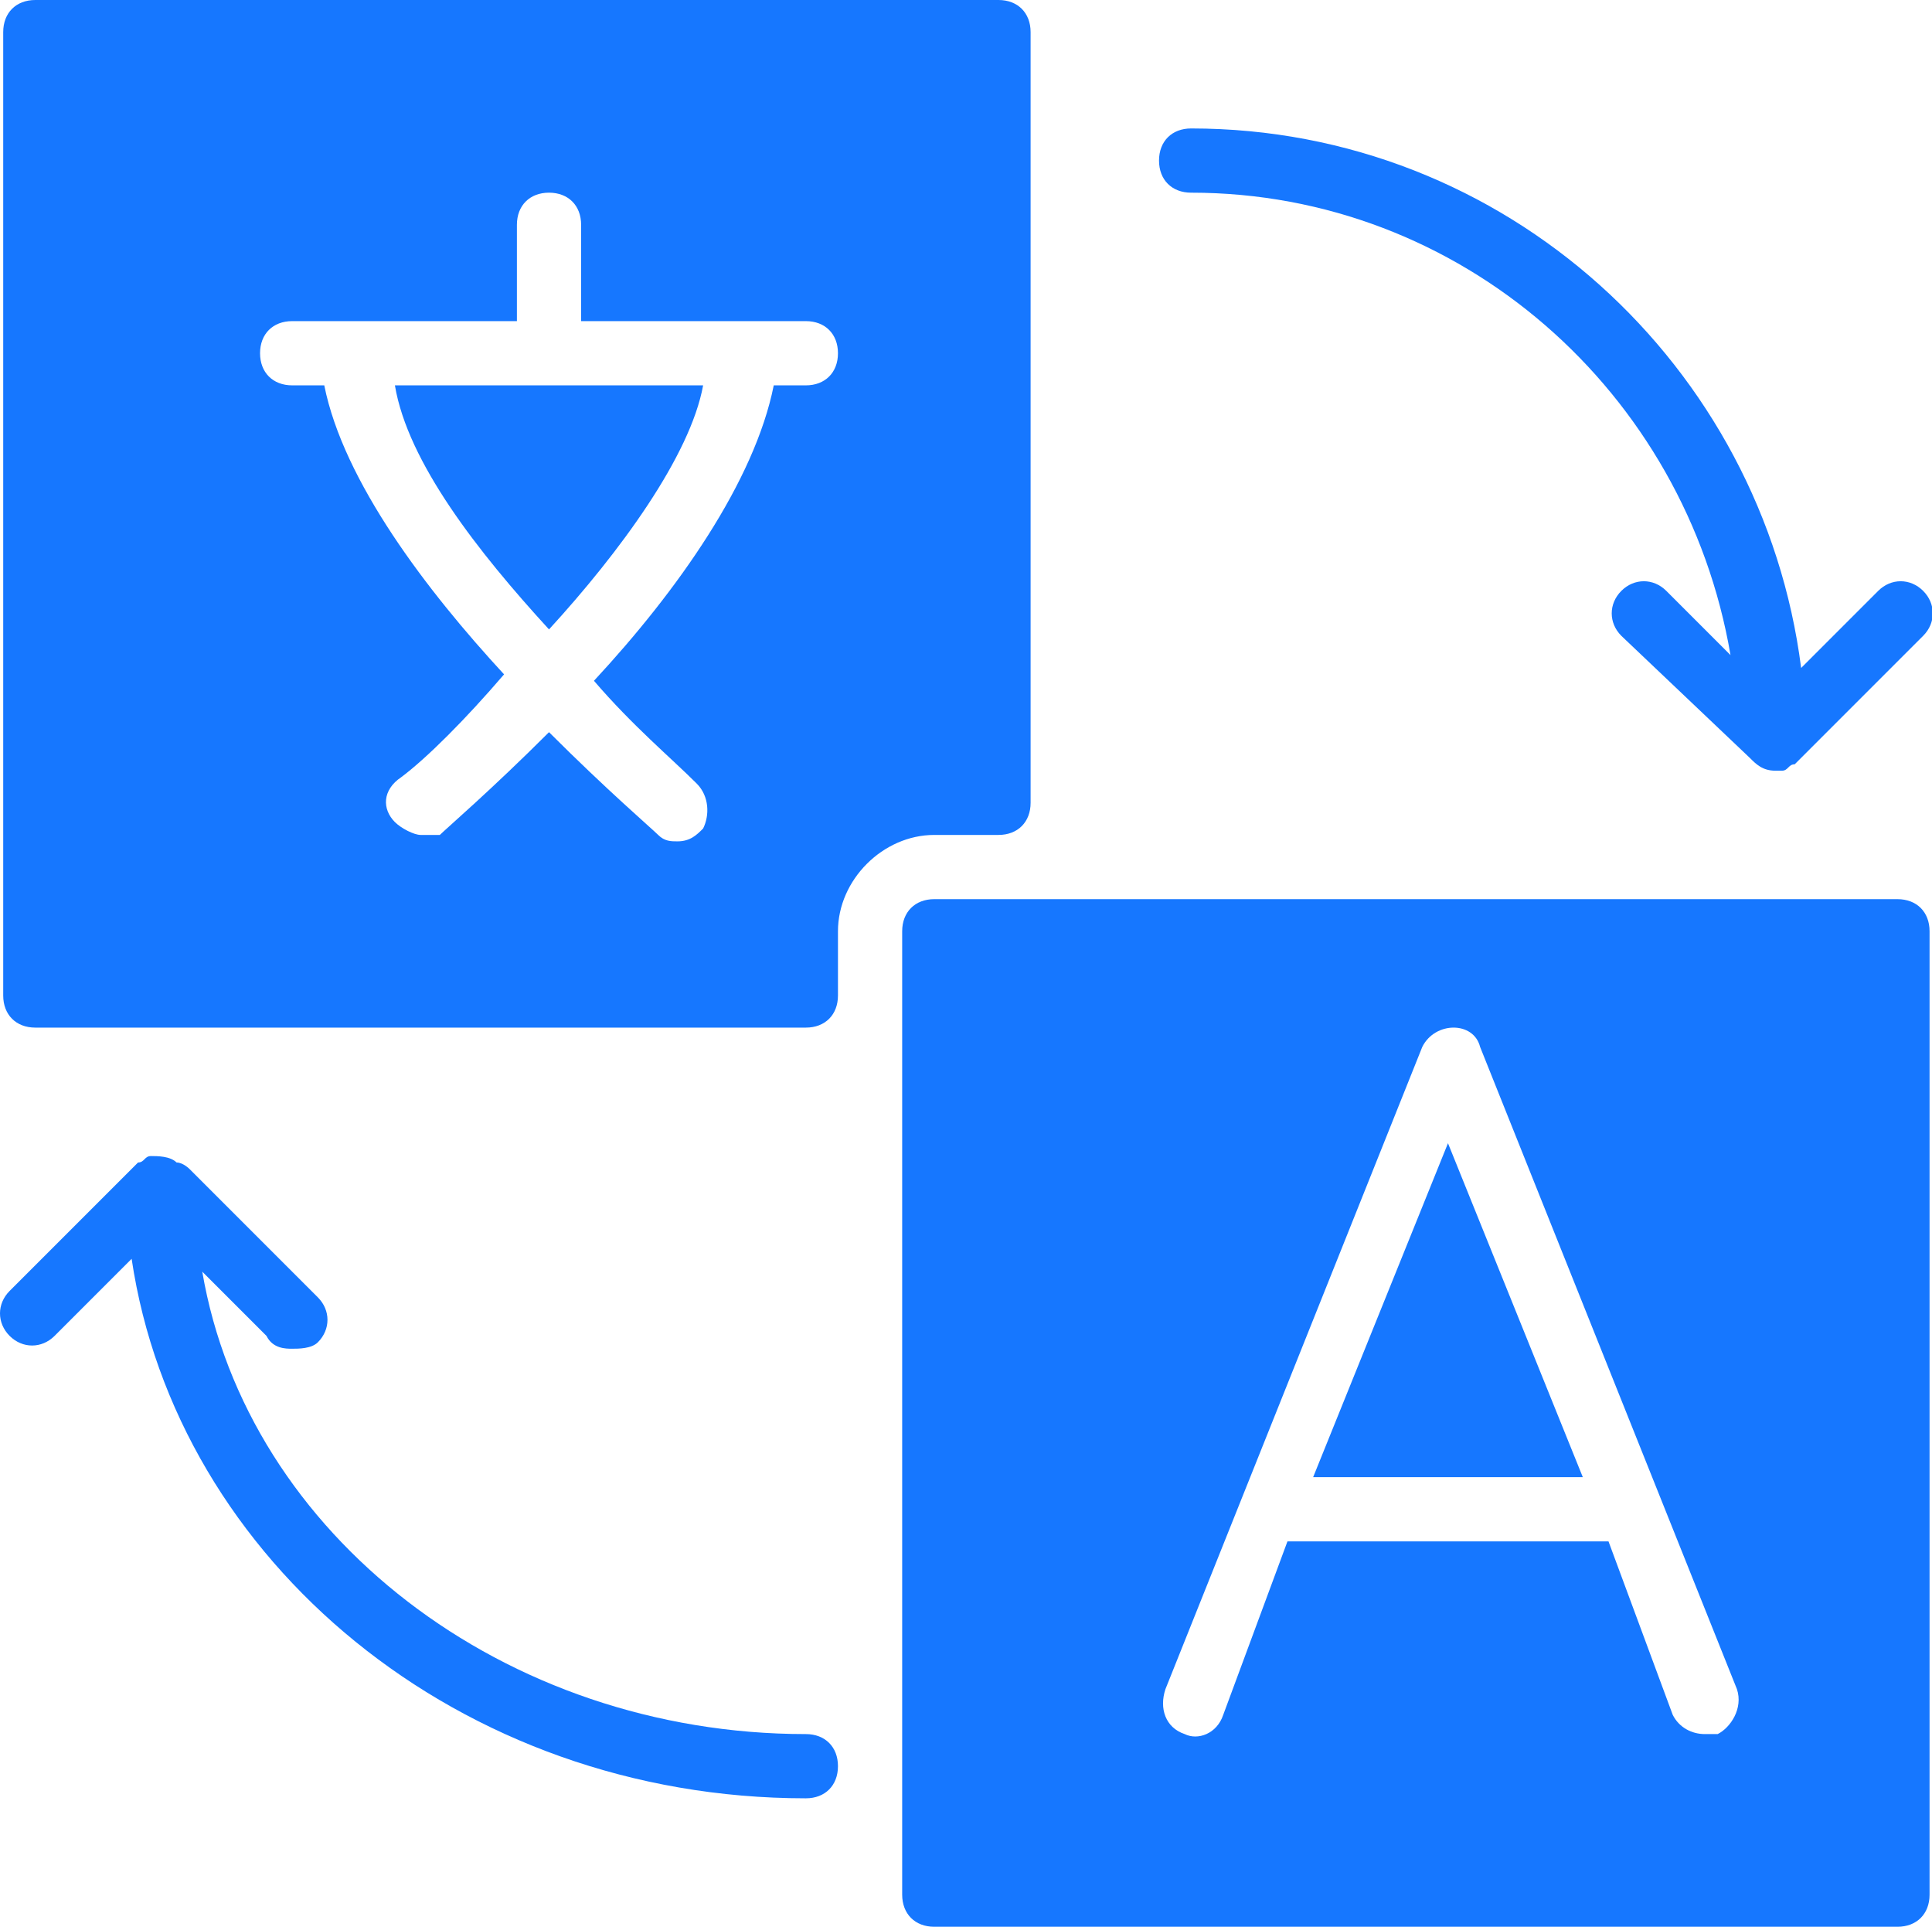
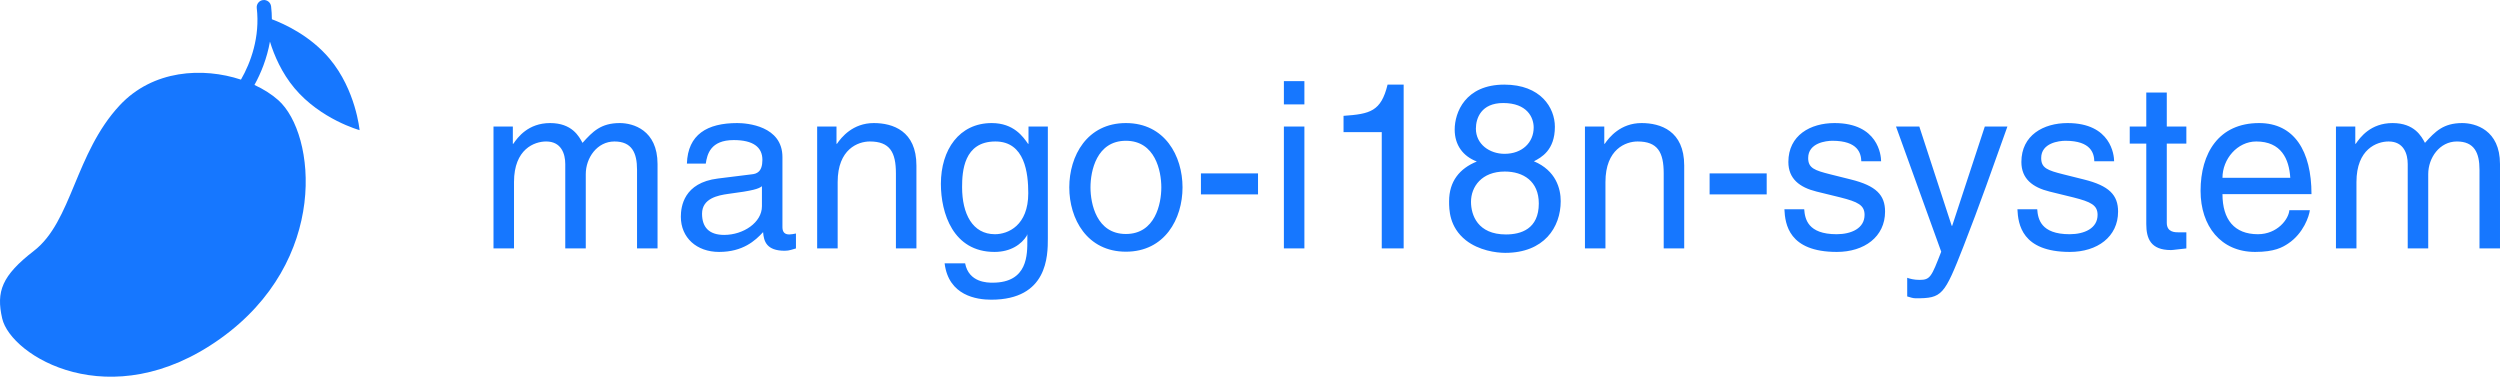
- <svg xmlns="http://www.w3.org/2000/svg" t="1635942527050" class="icon" viewBox="0 0 1027 1024" version="1.1" p-id="4421" width="200.586" height="200">
-   <defs>
-     <style type="text/css" />
-   </defs>
-   <path d="M291.84 334.507c37.547-40.96 75.093-92.16 81.92-129.707H209.92c6.827 40.96 44.373 88.747 81.92 129.707z" fill="#1677ff" p-id="4422" />
-   <path d="M530.773 443.733c10.24 0 17.067-6.827 17.067-17.067V17.067c0-10.24-6.827-17.067-17.067-17.067H18.773C8.533 0 1.707 6.827 1.707 17.067v512c0 10.24 6.827 17.067 17.067 17.067h409.6c10.24 0 17.067-6.827 17.067-17.067v-34.133c0-27.307 23.893-51.2 51.2-51.2h34.133z m-102.4-238.933H411.307c-10.24 51.2-51.2 109.227-95.573 157.013 20.48 23.893 40.96 40.96 54.613 54.613 6.827 6.827 6.827 17.067 3.413 23.893-3.413 3.413-6.827 6.827-13.653 6.827-3.413 0-6.827 0-10.24-3.413-3.413-3.413-27.307-23.893-58.027-54.613-30.72 30.72-54.613 51.2-58.027 54.613h-10.24c-3.413 0-10.24-3.413-13.653-6.827-6.827-6.827-6.827-17.067 3.413-23.893 13.653-10.24 34.133-30.72 54.613-54.613C226.987 314.027 182.613 256 172.373 204.8h-17.067c-10.24 0-17.067-6.827-17.067-17.067s6.827-17.067 17.067-17.067H274.773V119.467c0-10.24 6.827-17.067 17.067-17.067s17.067 6.827 17.067 17.067V170.667h119.467c10.24 0 17.067 6.827 17.067 17.067s-6.827 17.067-17.067 17.067z" fill="#1677ff" p-id="4423" />
-   <path d="M1008.64 477.867h-512c-10.24 0-17.067 6.827-17.067 17.067v512c0 10.24 6.827 17.067 17.067 17.067h512c10.24 0 17.067-6.827 17.067-17.067v-512c0-10.24-6.827-17.067-17.067-17.067z m-95.573 443.733h-6.827c-6.827 0-13.653-3.413-17.067-10.24L855.04 819.2h-170.667l-34.133 92.16c-3.413 10.24-13.653 13.653-20.48 10.24-10.24-3.413-13.653-13.653-10.24-23.893l136.533-341.333c6.827-13.653 27.307-13.653 30.72 0l136.533 341.333c3.413 10.24-3.413 20.48-10.24 23.893z" fill="#1677ff" p-id="4424" />
-   <path d="M698.027 785.067h143.36l-71.68-177.493zM633.173 102.4c143.36 0 262.827 105.813 286.72 245.76l-34.133-34.133c-6.827-6.827-17.067-6.827-23.893 0-6.827 6.827-6.827 17.067 0 23.893l68.267 64.853c3.413 3.413 6.827 6.827 13.653 6.827h3.413c3.413 0 3.413-3.413 6.827-3.413l68.267-68.267c6.827-6.827 6.827-17.067 0-23.893s-17.067-6.827-23.893 0L957.44 354.987C936.96 194.56 800.427 68.267 633.173 68.267c-10.24 0-17.067 6.827-17.067 17.067s6.827 17.067 17.067 17.067zM428.373 921.6c-160.427 0-296.96-105.813-320.853-245.76l34.133 34.133c3.413 6.827 10.24 6.827 13.653 6.827s10.24 0 13.653-3.413c6.827-6.827 6.827-17.067 0-23.893l-68.267-68.267s-3.413-3.413-6.827-3.413c-3.413-3.413-10.24-3.413-13.653-3.413-3.413 0-3.413 3.413-6.827 3.413l-68.267 68.267c-6.827 6.827-6.827 17.067 0 23.893s17.067 6.827 23.893 0L69.973 669.013c23.893 160.427 174.08 286.72 358.4 286.72 10.24 0 17.067-6.827 17.067-17.067s-6.827-17.067-17.067-17.067z" fill="#1677ff" p-id="4425" />
+ <svg xmlns="http://www.w3.org/2000/svg" width="429" height="64.647" viewBox="0 0 369.809 55.727" class="css-1j8o68f">
+   <defs id="SvgjsDefs8802" />
+   <g id="SvgjsG8803" featurekey="1p4tPl-0" transform="matrix(0.1088426,0,0,0.1088426,-3.335895,-2.068137)" fill="#1677ff">
+     <path d="M408.907,155.177c-8.793-7.847-19.864-14.913-32.45-20.733c8.768-15.833,17.006-36.019,21.062-58.893  c5.786,18.762,15.91,42.456,33.376,63.288c35.675,42.549,88.455,57.035,88.455,57.035s-5.057-54.498-40.73-97.047  c-26.14-31.177-61.46-47.286-78.476-53.669c-0.033-5.729-0.37-11.562-1.059-17.48c-0.626-5.381-5.51-9.237-10.875-8.61  c-5.381,0.625-9.235,5.494-8.611,10.875c4.556,39.196-8.087,74.102-21.472,97.279c-51.642-17.044-119.648-13.595-164.914,35.059  c-60.554,65.088-64.838,157.651-116.282,197.46c-43.921,33.988-51.681,55.513-43.309,92.051  c11.669,50.934,146.731,133.881,295.927,27.836C478.747,373.583,460.071,200.837,408.907,155.177z" />
+   </g>
+   <g id="SvgjsG8804" featurekey="dYASrj-0" transform="matrix(1.723426,0,0,1.723426,70.75955,2.279875)" fill="#1677ff">
+     <path d="M1.3 20 l0 -10.46 l1.66 0 l0 1.48 l0.04 0 c0.38 -0.56 1.28 -1.78 3.16 -1.78 s2.48 1.14 2.78 1.7 c0.88 -0.98 1.58 -1.7 3.2 -1.7 c1.12 0 3.24 0.58 3.24 3.52 l0 7.24 l-1.76 0 l0 -6.76 c0 -1.44 -0.44 -2.42 -1.94 -2.42 c-1.48 0 -2.46 1.4 -2.46 2.8 l0 6.38 l-1.76 0 l0 -7.24 c0 -0.88 -0.34 -1.94 -1.64 -1.94 c-1 0 -2.76 0.64 -2.76 3.48 l0 5.7 l-1.76 0 z M19.52 12.72 l-1.62 0 c0.08 -2.5 1.74 -3.48 4.32 -3.48 c0.84 0 3.88 0.24 3.88 2.92 l0 6.02 c0 0.44 0.22 0.62 0.58 0.62 c0.16 0 0.38 -0.04 0.58 -0.08 l0 1.28 c-0.3 0.08 -0.56 0.2 -0.96 0.2 c-1.56 0 -1.8 -0.8 -1.86 -1.6 c-0.68 0.74 -1.74 1.7 -3.78 1.7 c-1.92 0 -3.28 -1.22 -3.28 -3.02 c0 -0.88 0.26 -2.92 3.18 -3.28 l2.9 -0.36 c0.42 -0.04 0.92 -0.2 0.92 -1.24 c0 -1.1 -0.8 -1.7 -2.46 -1.7 c-2 0 -2.28 1.22 -2.4 2.02 z M24.34 16.38 l0 -1.72 c-0.28 0.22 -0.72 0.38 -2.9 0.66 c-0.86 0.12 -2.24 0.38 -2.24 1.7 c0 1.14 0.58 1.82 1.9 1.82 c1.64 0 3.24 -1.06 3.24 -2.46 z M37.6 12.88 l0 7.12 l-1.76 0 l0 -6.44 c0 -1.82 -0.52 -2.74 -2.24 -2.74 c-1 0 -2.76 0.64 -2.76 3.48 l0 5.7 l-1.76 0 l0 -10.46 l1.66 0 l0 1.48 l0.04 0 c0.38 -0.56 1.36 -1.78 3.16 -1.78 c1.62 0 3.66 0.66 3.66 3.64 z M41.52 14.74 c0 2.3 0.9 4.04 2.82 4.04 c1.12 0 2.86 -0.74 2.86 -3.52 c0 -1.7 -0.28 -4.44 -2.82 -4.44 c-2.72 0 -2.86 2.58 -2.86 3.92 z M48.88 9.54 l0 9.6 c0 1.5 -0.02 5.26 -4.86 5.26 c-1.24 0 -3.66 -0.34 -4 -3.12 l1.76 0 c0.32 1.66 1.94 1.66 2.36 1.66 c3.04 0 2.98 -2.44 2.98 -3.68 l0 -0.44 l-0.04 0 l0 0.08 c-0.46 0.74 -1.38 1.4 -2.78 1.4 c-3.56 0 -4.6 -3.34 -4.6 -5.84 c0 -2.94 1.58 -5.22 4.36 -5.22 c1.9 0 2.7 1.18 3.12 1.78 l0.04 0 l0 -1.48 l1.66 0 z M50.72 14.76 c0 -2.7 1.52 -5.52 4.86 -5.52 s4.86 2.82 4.86 5.52 s-1.52 5.52 -4.86 5.52 s-4.86 -2.82 -4.86 -5.52 z M52.54 14.76 c0 1.4 0.52 4 3.04 4 s3.04 -2.6 3.04 -4 s-0.52 -4 -3.04 -4 s-3.04 2.6 -3.04 4 z M66.92 13.56 l0 1.8 l-4.9 0 l0 -1.8 l4.9 0 z M70.9 9.54 l0 10.46 l-1.76 0 l0 -10.46 l1.76 0 z M70.9 7.64 l-1.76 0 l0 -2 l1.76 0 l0 2 z M79.42 5.94 l0 14.06 l-1.88 0 l0 -9.98 l-3.28 0 l0 -1.4 c2.28 -0.16 3.22 -0.38 3.78 -2.68 l1.38 0 z M92.4 9.56 c0 2.02 -1.18 2.64 -1.8 2.96 c1.9 0.8 2.3 2.36 2.3 3.42 c0 2.26 -1.44 4.44 -4.76 4.44 c-0.78 0 -2.26 -0.2 -3.38 -1.08 c-1.44 -1.14 -1.44 -2.66 -1.44 -3.34 c0 -1.72 0.9 -2.82 2.38 -3.42 c-1.2 -0.46 -1.9 -1.42 -1.9 -2.74 c0 -1.46 0.9 -3.86 4.26 -3.86 c3.12 0 4.34 1.98 4.34 3.62 z M88.1 13.4 c-1.98 0 -2.9 1.3 -2.9 2.6 c0 1.12 0.56 2.8 3 2.8 c1.28 0 2.82 -0.46 2.82 -2.66 c0 -1.9 -1.32 -2.74 -2.92 -2.74 z M88.08 11.88 c1.52 0 2.5 -0.98 2.5 -2.26 c0 -0.86 -0.56 -2.1 -2.62 -2.1 c-1.88 0 -2.34 1.3 -2.34 2.2 c0 1.34 1.18 2.16 2.46 2.16 z M103.5 12.88 l0 7.12 l-1.76 0 l0 -6.44 c0 -1.82 -0.52 -2.74 -2.24 -2.74 c-1 0 -2.76 0.64 -2.76 3.48 l0 5.7 l-1.76 0 l0 -10.46 l1.66 0 l0 1.48 l0.04 0 c0.38 -0.56 1.36 -1.78 3.16 -1.78 c1.62 0 3.66 0.66 3.66 3.64 z M110.58 13.56 l0 1.8 l-4.9 0 l0 -1.8 l4.9 0 z M120.4 12.52 l-1.7 0 c-0.02 -0.66 -0.26 -1.76 -2.48 -1.76 c-0.54 0 -2.08 0.18 -2.08 1.48 c0 0.86 0.54 1.06 1.9 1.4 l1.76 0.44 c2.18 0.54 2.94 1.34 2.94 2.76 c0 2.16 -1.78 3.46 -4.14 3.46 c-4.14 0 -4.44 -2.4 -4.5 -3.66 l1.7 0 c0.06 0.82 0.3 2.14 2.78 2.14 c1.26 0 2.4 -0.5 2.4 -1.66 c0 -0.84 -0.58 -1.12 -2.08 -1.5 l-2.04 -0.5 c-1.46 -0.36 -2.42 -1.1 -2.42 -2.54 c0 -2.3 1.9 -3.34 3.96 -3.34 c3.74 0 4 2.76 4 3.28 z M126.5 18.06 l2.8 -8.52 l1.94 0 c-1.22 3.42 -2.42 6.84 -3.76 10.26 c-1.66 4.24 -1.84 4.48 -4.1 4.48 c-0.26 0 -0.46 -0.08 -0.74 -0.16 l0 -1.6 c0.22 0.08 0.58 0.18 1.06 0.18 c0.92 0 1.02 -0.26 1.86 -2.42 l-3.88 -10.74 l2 0 l2.78 8.52 l0.04 0 z M140.4 12.52 l-1.7 0 c-0.02 -0.66 -0.26 -1.76 -2.48 -1.76 c-0.54 0 -2.08 0.18 -2.08 1.48 c0 0.86 0.54 1.06 1.9 1.4 l1.76 0.44 c2.18 0.54 2.94 1.34 2.94 2.76 c0 2.16 -1.78 3.46 -4.14 3.46 c-4.14 0 -4.44 -2.4 -4.5 -3.66 l1.7 0 c0.06 0.82 0.3 2.14 2.78 2.14 c1.26 0 2.4 -0.5 2.4 -1.66 c0 -0.84 -0.58 -1.12 -2.08 -1.5 l-2.04 -0.5 c-1.46 -0.36 -2.42 -1.1 -2.42 -2.54 c0 -2.3 1.9 -3.34 3.96 -3.34 c3.74 0 4 2.76 4 3.28 z M146.6 11 l-1.68 0 l0 6.8 c0 0.82 0.7 0.82 1.06 0.82 l0.62 0 l0 1.38 c-0.64 0.06 -1.14 0.14 -1.32 0.14 c-1.74 0 -2.12 -0.98 -2.12 -2.24 l0 -6.9 l-1.42 0 l0 -1.46 l1.42 0 l0 -2.92 l1.76 0 l0 2.92 l1.68 0 l0 1.46 z M155.44 16.72 l1.76 0 c-0.06 0.5 -0.54 1.98 -1.86 2.86 c-0.48 0.32 -1.16 0.72 -2.84 0.72 c-2.94 0 -4.68 -2.22 -4.68 -5.24 c0 -3.24 1.56 -5.82 5.02 -5.82 c3.02 0 4.5 2.4 4.5 6.1 l-7.64 0 c0 2.18 1.02 3.44 3.04 3.44 c1.66 0 2.64 -1.28 2.7 -2.06 z M149.7 13.94 l5.82 0 c-0.1 -1.62 -0.78 -3.12 -2.92 -3.12 c-1.62 0 -2.9 1.5 -2.9 3.12 z M159.44 20 l0 -10.46 l1.66 0 l0 1.48 l0.04 0 c0.38 -0.56 1.28 -1.78 3.16 -1.78 s2.48 1.14 2.78 1.7 c0.88 -0.98 1.58 -1.7 3.2 -1.7 c1.12 0 3.24 0.58 3.24 3.52 l0 7.24 l-1.76 0 l0 -6.76 c0 -1.44 -0.44 -2.42 -1.94 -2.42 c-1.48 0 -2.46 1.4 -2.46 2.8 l0 6.38 l-1.76 0 l0 -7.24 c0 -0.88 -0.34 -1.94 -1.64 -1.94 c-1 0 -2.76 0.64 -2.76 3.48 l0 5.7 l-1.76 0 z" />
+   </g>
</svg>
